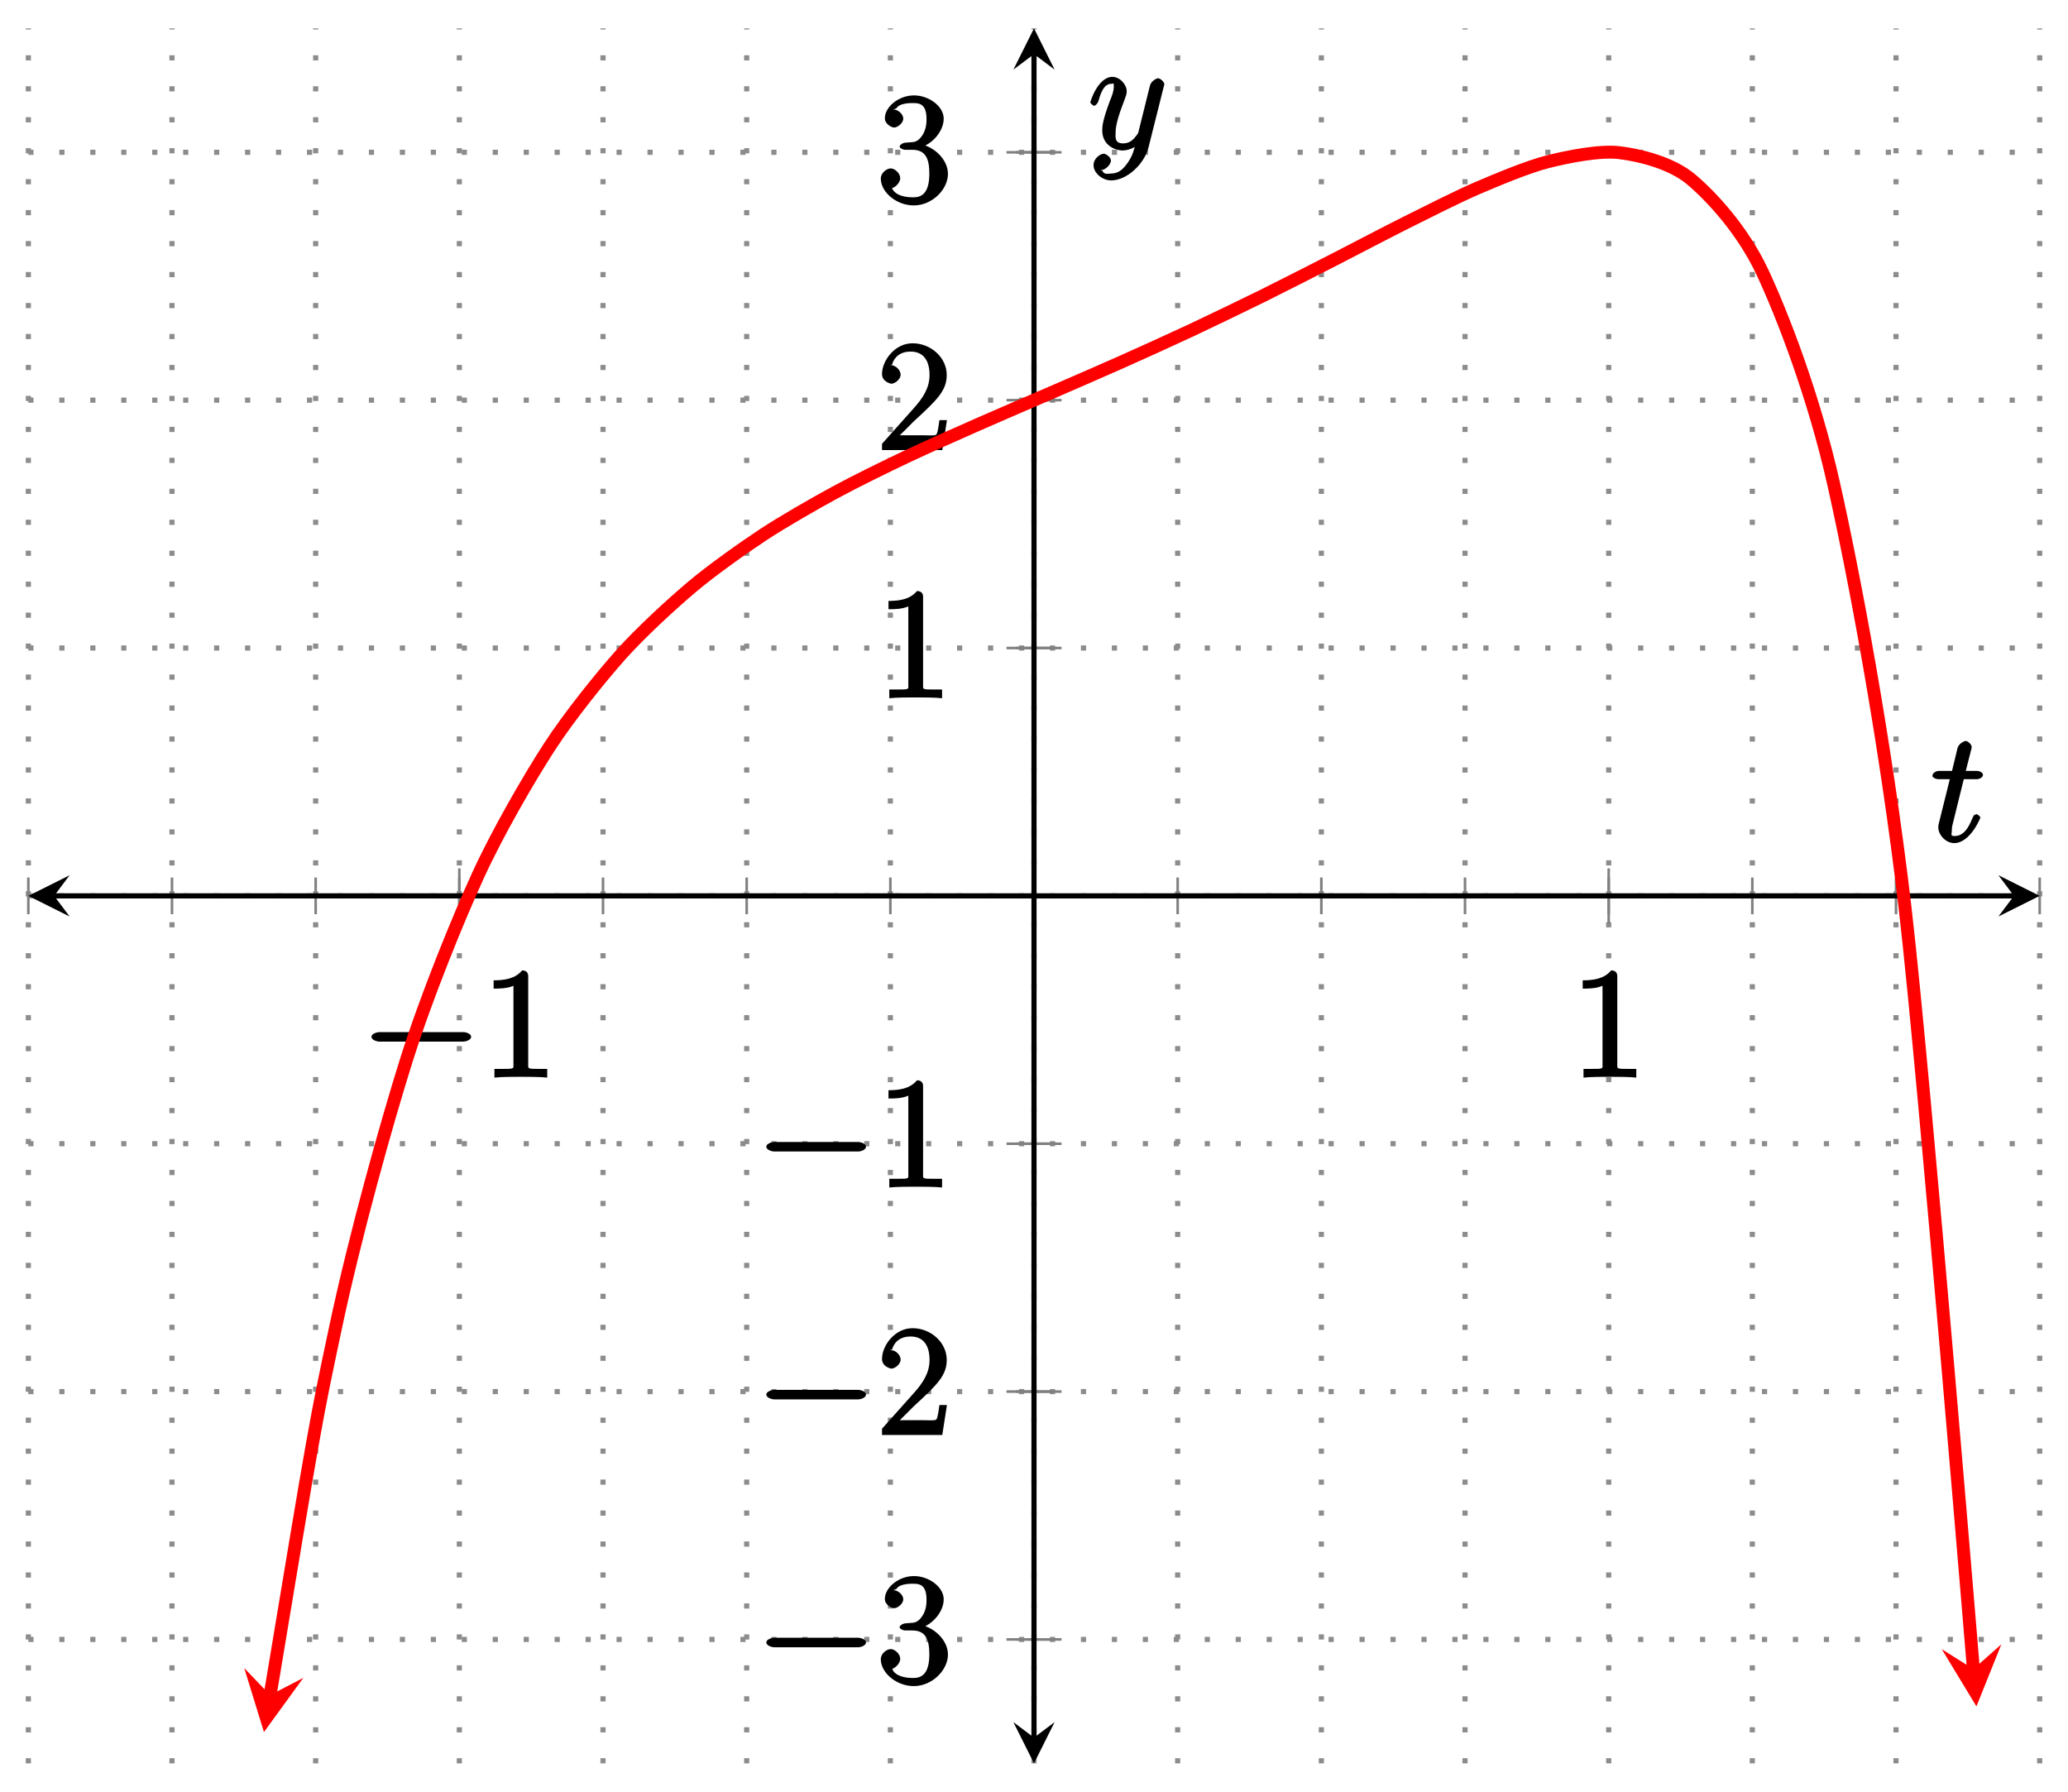
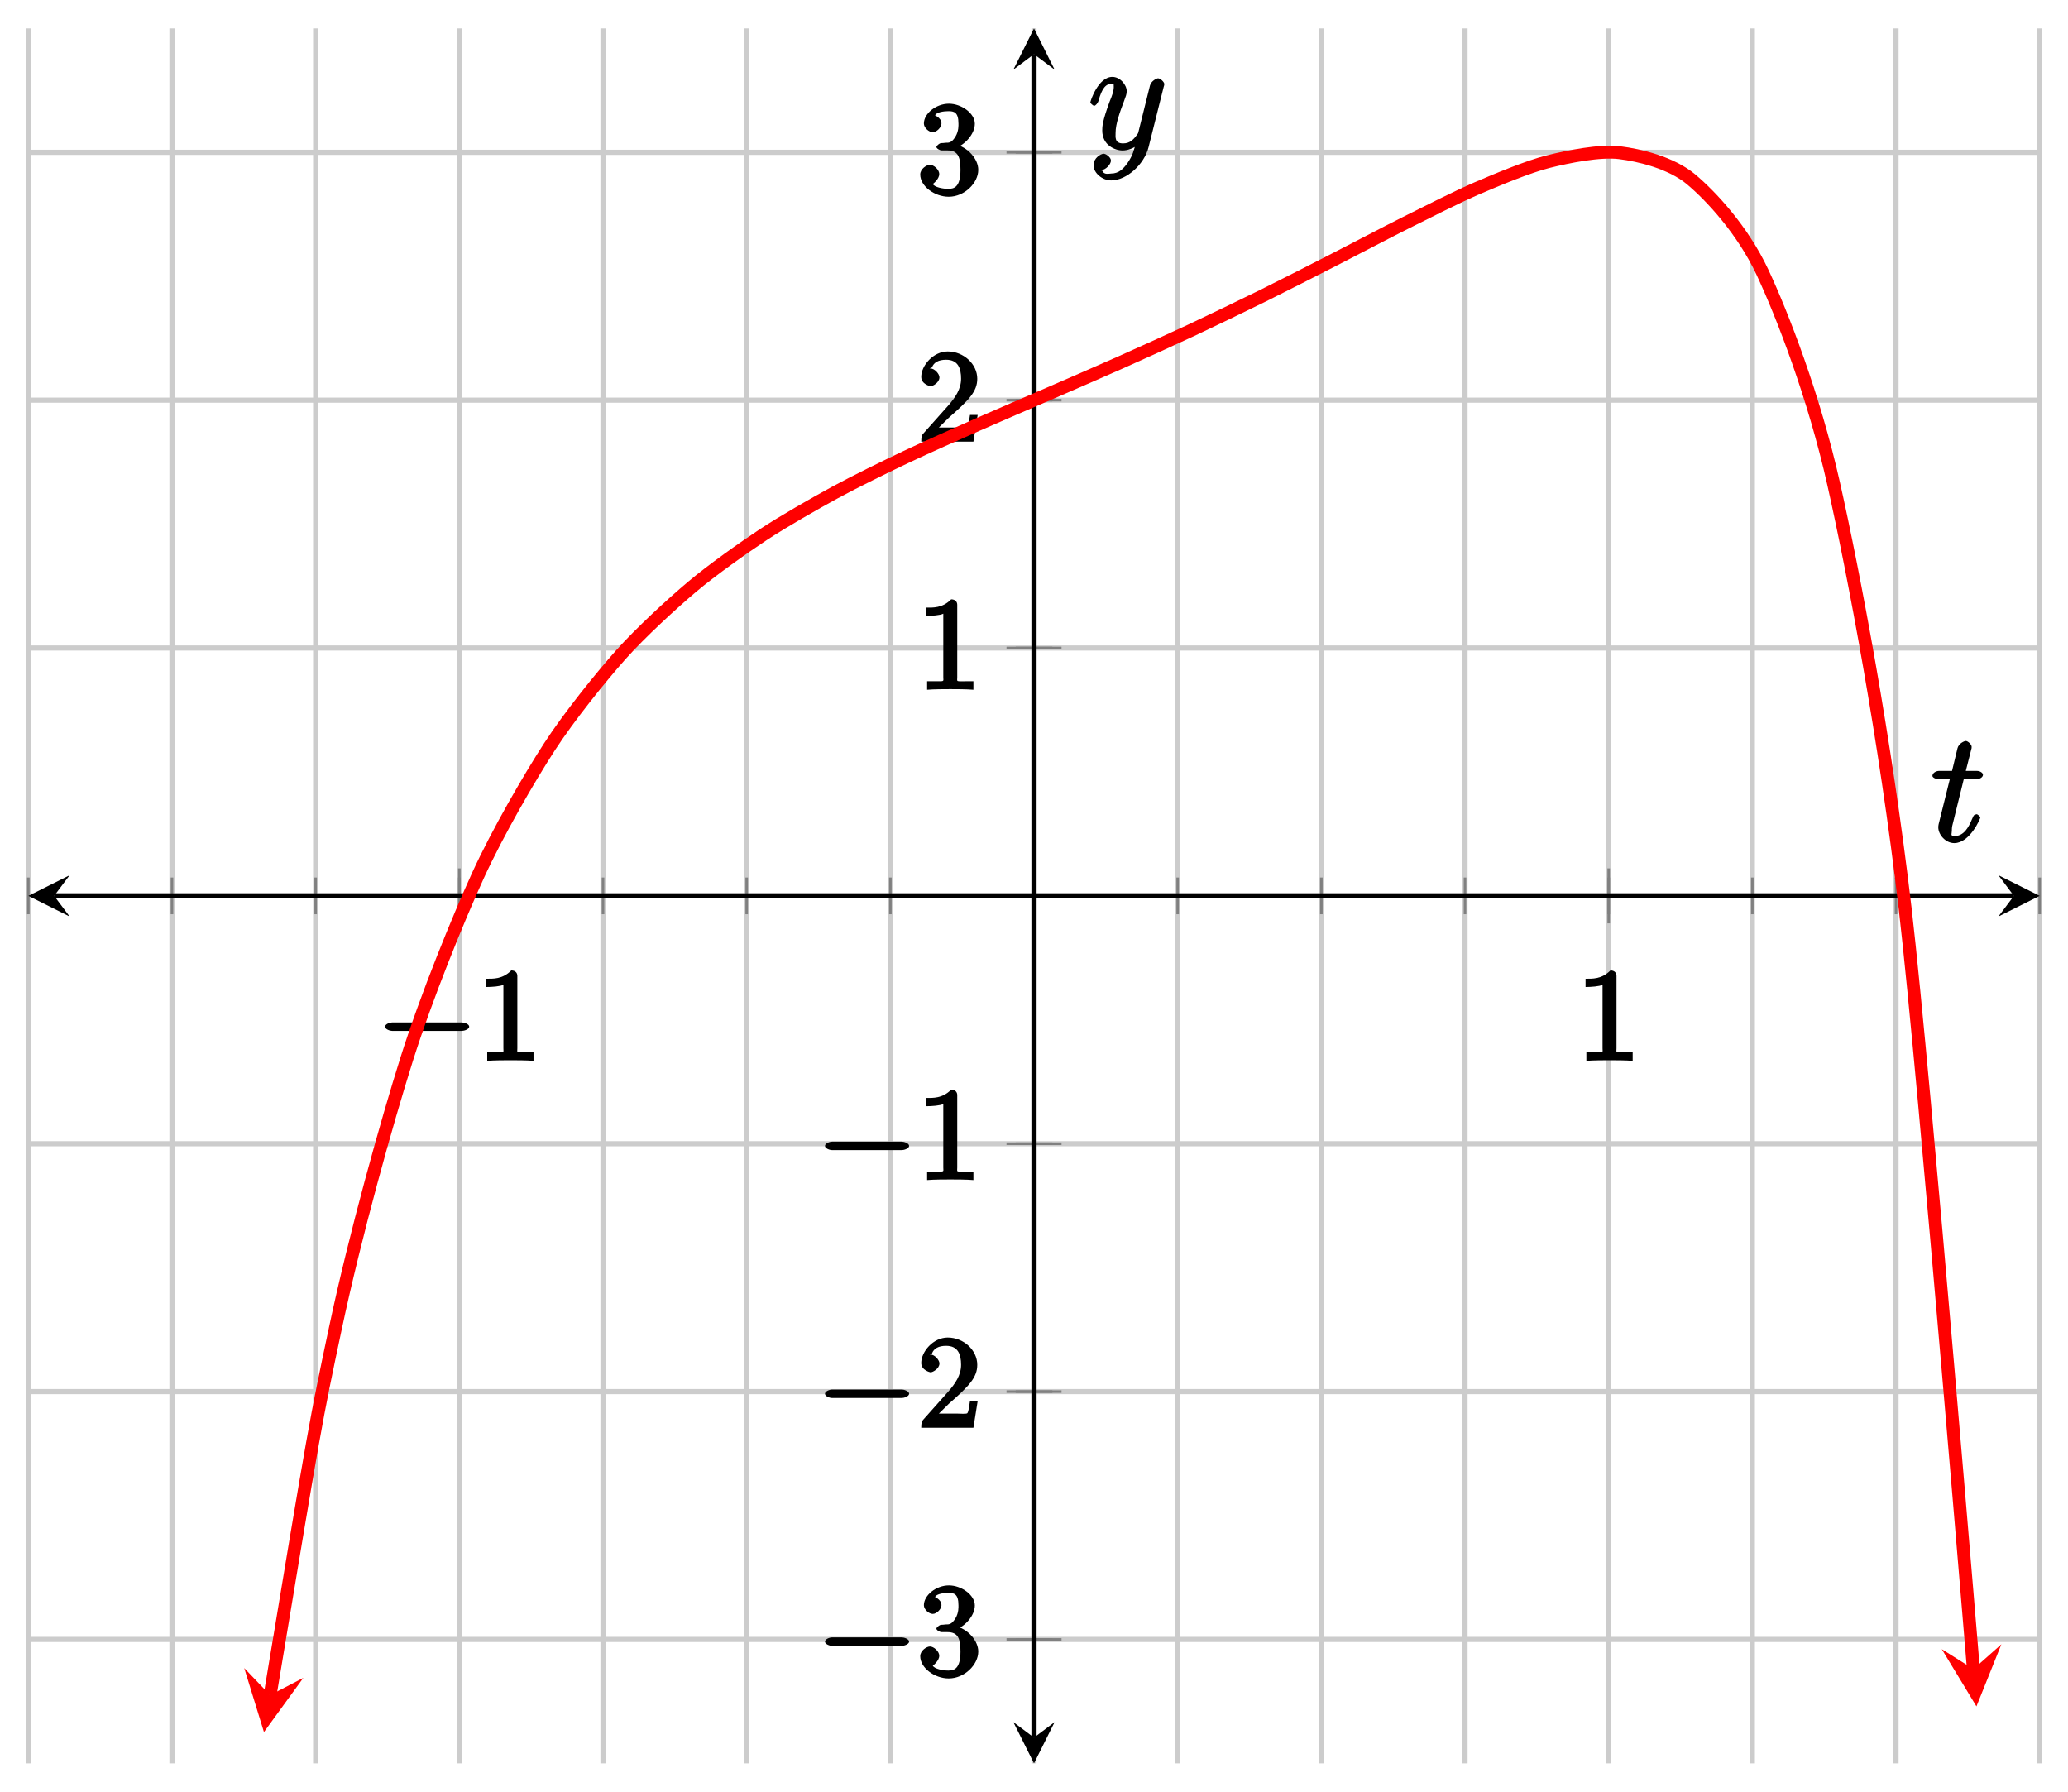
<svg xmlns="http://www.w3.org/2000/svg" xmlns:xlink="http://www.w3.org/1999/xlink" width="159.79pt" height="138.42pt" viewBox="0 0 159.79 138.42" version="1.1">
  <defs>
    <g>
      <symbol overflow="visible" id="glyph0-0">
        <path style="stroke:none;" d="" />
      </symbol>
      <symbol overflow="visible" id="glyph0-1">
-         <path style="stroke:none;" d="M 7.875 -2.75 C 8.078 -2.75 8.484 -2.875 8.484 -3.125 C 8.484 -3.359 8.078 -3.484 7.875 -3.484 L 1.406 -3.484 C 1.203 -3.484 0.781 -3.359 0.781 -3.125 C 0.781 -2.875 1.203 -2.75 1.406 -2.75 Z M 7.875 -2.75 " />
+         <path style="stroke:none;" d="M 6.562 -2.297 C 6.734 -2.297 7.125 -2.422 7.125 -2.625 C 7.125 -2.828 6.734 -2.953 6.562 -2.953 L 1.172 -2.953 C 1 -2.953 0.625 -2.828 0.625 -2.625 C 0.625 -2.422 1 -2.297 1.172 -2.297 Z M 6.562 -2.297 " />
      </symbol>
      <symbol overflow="visible" id="glyph1-0">
        <path style="stroke:none;" d="" />
      </symbol>
      <symbol overflow="visible" id="glyph1-1">
-         <path style="stroke:none;" d="M 3.594 -7.812 C 3.594 -8.078 3.438 -8.25 3.125 -8.25 C 2.797 -7.875 2.312 -7.484 0.922 -7.484 L 0.922 -6.844 C 1.359 -6.844 1.953 -6.844 2.453 -7.062 L 2.453 -1.062 C 2.453 -0.641 2.578 -0.641 1.531 -0.641 L 0.984 -0.641 L 0.984 0.031 C 1.484 -0.031 2.641 -0.031 3.031 -0.031 C 3.438 -0.031 4.578 -0.031 5.062 0.031 L 5.062 -0.641 L 4.531 -0.641 C 3.484 -0.641 3.594 -0.641 3.594 -1.062 Z M 3.594 -7.812 " />
+         <path style="stroke:none;" d="M 3.094 -6.547 C 3.094 -6.781 2.938 -6.969 2.625 -6.969 C 1.953 -6.281 1.203 -6.328 0.703 -6.328 L 0.703 -5.688 C 1.094 -5.688 1.797 -5.734 2.016 -5.859 L 2.016 -0.953 C 2.016 -0.594 2.156 -0.641 1.266 -0.641 L 0.766 -0.641 L 0.766 0.016 C 1.297 -0.031 2.156 -0.031 2.562 -0.031 C 2.953 -0.031 3.828 -0.031 4.344 0.016 L 4.344 -0.641 L 3.859 -0.641 C 2.953 -0.641 3.094 -0.578 3.094 -0.953 Z M 3.094 -6.547 " />
      </symbol>
      <symbol overflow="visible" id="glyph1-2">
-         <path style="stroke:none;" d="M 2.203 -4.594 C 2 -4.578 1.781 -4.406 1.781 -4.297 C 1.781 -4.188 2.016 -4.047 2.219 -4.047 L 2.766 -4.047 C 3.797 -4.047 4.078 -3.344 4.078 -2.203 C 4.078 -0.641 3.438 -0.375 2.844 -0.375 C 2.266 -0.375 1.453 -0.484 1.188 -1.094 C 1.328 -1.078 1.828 -1.438 1.828 -1.859 C 1.828 -2.219 1.422 -2.609 1.094 -2.609 C 0.797 -2.609 0.328 -2.281 0.328 -1.828 C 0.328 -0.766 1.547 0.25 2.875 0.25 C 4.297 0.25 5.516 -0.984 5.516 -2.188 C 5.516 -3.281 4.469 -4.297 3.328 -4.5 L 3.328 -4.203 C 4.359 -4.5 5.188 -5.516 5.188 -6.453 C 5.188 -7.406 4.047 -8.25 2.891 -8.25 C 1.703 -8.25 0.641 -7.359 0.641 -6.484 C 0.641 -6.016 1.188 -5.766 1.359 -5.766 C 1.609 -5.766 2.062 -6.094 2.062 -6.453 C 2.062 -6.844 1.609 -7.156 1.344 -7.156 C 1.281 -7.156 1.25 -7.156 1.531 -7.25 C 1.781 -7.703 2.797 -7.656 2.859 -7.656 C 3.25 -7.656 3.859 -7.625 3.859 -6.453 C 3.859 -6.234 3.875 -5.672 3.531 -5.156 C 3.172 -4.625 2.875 -4.641 2.562 -4.625 Z M 2.203 -4.594 " />
+         <path style="stroke:none;" d="M 2.891 -3.516 C 3.703 -3.781 4.453 -4.641 4.453 -5.422 C 4.453 -6.234 3.406 -6.969 2.453 -6.969 C 1.453 -6.969 0.516 -6.203 0.516 -5.438 C 0.516 -5.109 0.906 -4.766 1.203 -4.766 C 1.5 -4.766 1.875 -5.141 1.875 -5.438 C 1.875 -5.938 1.234 -6.094 1.391 -6.094 C 1.516 -6.312 2.047 -6.391 2.406 -6.391 C 2.828 -6.391 3.188 -6.328 3.188 -5.438 C 3.188 -5.312 3.219 -4.859 2.953 -4.422 C 2.656 -3.938 2.453 -3.953 2.203 -3.953 C 2.125 -3.938 1.891 -3.922 1.812 -3.922 C 1.734 -3.906 1.484 -3.734 1.484 -3.625 C 1.484 -3.516 1.734 -3.359 1.906 -3.359 L 2.344 -3.359 C 3.156 -3.359 3.344 -2.844 3.344 -1.859 C 3.344 -0.516 2.844 -0.391 2.406 -0.391 C 1.969 -0.391 1.344 -0.516 1.203 -0.766 C 1.219 -0.766 1.703 -1.141 1.703 -1.531 C 1.703 -1.891 1.266 -2.25 0.984 -2.25 C 0.734 -2.25 0.234 -1.938 0.234 -1.5 C 0.234 -0.594 1.344 0.219 2.438 0.219 C 3.656 0.219 4.719 -0.844 4.719 -1.859 C 4.719 -2.688 3.922 -3.625 2.891 -3.844 Z M 2.891 -3.516 " />
      </symbol>
      <symbol overflow="visible" id="glyph1-3">
-         <path style="stroke:none;" d="M 5.266 -2.312 L 4.859 -2.312 C 4.797 -1.953 4.75 -1.406 4.625 -1.203 C 4.547 -1.094 3.984 -1.141 3.625 -1.141 L 1.406 -1.141 L 1.516 -0.891 C 1.844 -1.156 2.562 -1.922 2.875 -2.219 C 4.703 -3.891 5.422 -4.609 5.422 -5.797 C 5.422 -7.172 4.172 -8.25 2.781 -8.25 C 1.406 -8.25 0.422 -6.906 0.422 -5.875 C 0.422 -5.266 1.109 -5.125 1.141 -5.125 C 1.406 -5.125 1.859 -5.453 1.859 -5.828 C 1.859 -6.172 1.484 -6.547 1.141 -6.547 C 1.047 -6.547 1.016 -6.547 1.203 -6.609 C 1.359 -7.203 1.859 -7.609 2.625 -7.609 C 3.641 -7.609 4.094 -6.891 4.094 -5.797 C 4.094 -4.781 3.562 -4 2.875 -3.234 L 0.422 -0.484 L 0.422 0 L 5.078 0 L 5.438 -2.312 Z M 5.266 -2.312 " />
+         <path style="stroke:none;" d="M 1.391 -0.812 L 2.438 -1.844 C 4 -3.219 4.641 -3.875 4.641 -4.859 C 4.641 -6 3.578 -6.969 2.359 -6.969 C 1.234 -6.969 0.312 -5.875 0.312 -5 C 0.312 -4.438 1 -4.281 1.031 -4.281 C 1.203 -4.281 1.719 -4.562 1.719 -4.969 C 1.719 -5.219 1.359 -5.656 1.016 -5.656 C 0.938 -5.656 0.922 -5.656 1.141 -5.734 C 1.281 -6.125 1.656 -6.328 2.234 -6.328 C 3.141 -6.328 3.391 -5.688 3.391 -4.859 C 3.391 -4.062 2.938 -3.406 2.391 -2.781 L 0.484 -0.641 C 0.375 -0.531 0.312 -0.406 0.312 0 L 4.344 0 L 4.672 -2.062 L 4.078 -2.062 C 4 -1.594 3.984 -1.281 3.875 -1.125 C 3.812 -1.047 3.281 -1.094 3.062 -1.094 L 1.266 -1.094 Z M 1.391 -0.812 " />
      </symbol>
      <symbol overflow="visible" id="glyph2-0">
        <path style="stroke:none;" d="" />
      </symbol>
      <symbol overflow="visible" id="glyph2-1">
        <path style="stroke:none;" d="M 2.406 -4.812 L 3.5 -4.812 C 3.734 -4.812 4 -4.953 4 -5.156 C 4 -5.297 3.781 -5.453 3.531 -5.453 L 2.672 -5.453 L 3.078 -7.047 C 3.125 -7.203 3.125 -7.234 3.125 -7.312 C 3.125 -7.5 2.828 -7.766 2.672 -7.766 C 2.562 -7.766 2.125 -7.578 2.031 -7.203 L 1.609 -5.453 L 0.609 -5.453 C 0.375 -5.453 0.094 -5.297 0.094 -5.062 C 0.094 -4.953 0.344 -4.812 0.578 -4.812 L 1.438 -4.812 L 0.688 -1.797 C 0.578 -1.375 0.547 -1.25 0.547 -1.094 C 0.547 -0.531 1.109 0.125 1.781 0.125 C 2.984 0.125 3.797 -1.766 3.797 -1.859 C 3.797 -1.922 3.578 -2.109 3.516 -2.109 C 3.484 -2.109 3.328 -2.062 3.297 -2.016 C 3.281 -2.016 3.234 -1.891 3.141 -1.703 C 2.891 -1.094 2.516 -0.422 1.812 -0.422 C 1.453 -0.422 1.594 -0.562 1.594 -0.828 C 1.594 -0.844 1.594 -1.062 1.625 -1.203 L 2.516 -4.812 Z M 2.406 -4.812 " />
      </symbol>
      <symbol overflow="visible" id="glyph2-2">
        <path style="stroke:none;" d="M 3.031 1.094 C 2.703 1.547 2.359 1.906 1.766 1.906 C 1.625 1.906 1.203 2.031 1.109 1.703 C 0.906 1.641 0.969 1.641 0.984 1.641 C 1.344 1.641 1.75 1.188 1.75 0.906 C 1.75 0.641 1.359 0.375 1.188 0.375 C 0.984 0.375 0.406 0.688 0.406 1.266 C 0.406 1.875 1.094 2.438 1.766 2.438 C 2.969 2.438 4.328 1.188 4.656 -0.125 L 5.828 -4.797 C 5.844 -4.859 5.875 -4.922 5.875 -5 C 5.875 -5.172 5.562 -5.453 5.391 -5.453 C 5.281 -5.453 4.859 -5.25 4.766 -4.891 L 3.891 -1.375 C 3.828 -1.156 3.875 -1.25 3.781 -1.109 C 3.531 -0.781 3.266 -0.422 2.688 -0.422 C 2.016 -0.422 2.109 -0.922 2.109 -1.25 C 2.109 -1.922 2.438 -2.844 2.766 -3.703 C 2.891 -4.047 2.969 -4.219 2.969 -4.453 C 2.969 -4.953 2.453 -5.562 1.859 -5.562 C 0.766 -5.562 0.156 -3.688 0.156 -3.578 C 0.156 -3.531 0.375 -3.328 0.453 -3.328 C 0.562 -3.328 0.734 -3.531 0.781 -3.688 C 1.062 -4.703 1.359 -5.031 1.828 -5.031 C 1.938 -5.031 1.969 -5.172 1.969 -4.781 C 1.969 -4.469 1.844 -4.125 1.656 -3.672 C 1.078 -2.109 1.078 -1.703 1.078 -1.422 C 1.078 -0.281 2.062 0.125 2.656 0.125 C 3 0.125 3.531 -0.031 3.844 -0.344 L 3.688 -0.516 C 3.516 0.141 3.438 0.5 3.031 1.094 Z M 3.031 1.094 " />
      </symbol>
    </g>
    <clipPath id="clip1">
      <path d="M 6 2.191 L 157.602 2.191 L 157.602 136.23 L 6 136.23 Z M 6 2.191 " />
    </clipPath>
  </defs>
  <g id="surface1">
-     <path style="fill:none;stroke-width:0.399;stroke-linecap:butt;stroke-linejoin:miter;stroke:rgb(54.999%,54.999%,54.999%);stroke-opacity:1;stroke-dasharray:0.399,1.993;stroke-miterlimit:10;" d="M 0.001 -0 L 0.001 134.039 M 11.099 -0 L 11.099 134.039 M 22.201 -0 L 22.201 134.039 M 33.302 -0 L 33.302 134.039 M 44.404 -0 L 44.404 134.039 M 55.505 -0 L 55.505 134.039 M 66.607 -0 L 66.607 134.039 M 77.705 -0 L 77.705 134.039 M 88.806 -0 L 88.806 134.039 M 99.908 -0 L 99.908 134.039 M 111.009 -0 L 111.009 134.039 M 122.111 -0 L 122.111 134.039 M 133.208 -0 L 133.208 134.039 M 144.31 -0 L 144.31 134.039 M 155.412 -0 L 155.412 134.039 " transform="matrix(1,0,0,-1,2.19,136.23)" />
-     <path style="fill:none;stroke-width:0.399;stroke-linecap:butt;stroke-linejoin:miter;stroke:rgb(54.999%,54.999%,54.999%);stroke-opacity:1;stroke-dasharray:0.399,1.993;stroke-miterlimit:10;" d="M 0.001 9.574 L 155.412 9.574 M 0.001 28.722 L 155.412 28.722 M 0.001 47.871 L 155.412 47.871 M 0.001 67.019 L 155.412 67.019 M 0.001 86.168 L 155.412 86.168 M 0.001 105.316 L 155.412 105.316 M 0.001 124.464 L 155.412 124.464 " transform="matrix(1,0,0,-1,2.19,136.23)" />
+     <path style="fill:none;stroke-width:0.399;stroke-linecap:butt;stroke-linejoin:miter;stroke:rgb(79.999%,79.999%,79.999%);stroke-opacity:1;stroke-miterlimit:10;" d="M 0.001 -0 L 0.001 134.039 M 11.099 -0 L 11.099 134.039 M 22.201 -0 L 22.201 134.039 M 33.302 -0 L 33.302 134.039 M 44.404 -0 L 44.404 134.039 M 55.505 -0 L 55.505 134.039 M 66.607 -0 L 66.607 134.039 M 77.705 -0 L 77.705 134.039 M 88.806 -0 L 88.806 134.039 M 99.908 -0 L 99.908 134.039 M 111.009 -0 L 111.009 134.039 M 122.111 -0 L 122.111 134.039 M 133.208 -0 L 133.208 134.039 M 144.31 -0 L 144.31 134.039 M 155.412 -0 L 155.412 134.039 " transform="matrix(1,0,0,-1,2.19,136.23)" />
+     <path style="fill:none;stroke-width:0.399;stroke-linecap:butt;stroke-linejoin:miter;stroke:rgb(79.999%,79.999%,79.999%);stroke-opacity:1;stroke-miterlimit:10;" d="M 0.001 9.574 L 155.412 9.574 M 0.001 28.722 L 155.412 28.722 M 0.001 47.871 L 155.412 47.871 M 0.001 67.019 L 155.412 67.019 M 0.001 86.168 L 155.412 86.168 M 0.001 105.316 L 155.412 105.316 M 0.001 124.464 L 155.412 124.464 " transform="matrix(1,0,0,-1,2.19,136.23)" />
    <path style="fill:none;stroke-width:0.199;stroke-linecap:butt;stroke-linejoin:miter;stroke:rgb(50%,50%,50%);stroke-opacity:1;stroke-miterlimit:10;" d="M 0.001 65.601 L 0.001 68.437 M 11.099 65.601 L 11.099 68.437 M 22.201 65.601 L 22.201 68.437 M 33.302 65.601 L 33.302 68.437 M 44.404 65.601 L 44.404 68.437 M 55.505 65.601 L 55.505 68.437 M 66.607 65.601 L 66.607 68.437 M 77.705 65.601 L 77.705 68.437 M 88.806 65.601 L 88.806 68.437 M 99.908 65.601 L 99.908 68.437 M 111.009 65.601 L 111.009 68.437 M 122.111 65.601 L 122.111 68.437 M 133.208 65.601 L 133.208 68.437 M 144.31 65.601 L 144.31 68.437 M 155.412 65.601 L 155.412 68.437 " transform="matrix(1,0,0,-1,2.19,136.23)" />
    <path style="fill:none;stroke-width:0.199;stroke-linecap:butt;stroke-linejoin:miter;stroke:rgb(50%,50%,50%);stroke-opacity:1;stroke-miterlimit:10;" d="M 33.302 64.894 L 33.302 69.144 M 122.111 64.894 L 122.111 69.144 " transform="matrix(1,0,0,-1,2.19,136.23)" />
    <path style="fill:none;stroke-width:0.199;stroke-linecap:butt;stroke-linejoin:miter;stroke:rgb(50%,50%,50%);stroke-opacity:1;stroke-miterlimit:10;" d="M 76.29 9.574 L 79.123 9.574 M 76.29 28.722 L 79.123 28.722 M 76.29 47.871 L 79.123 47.871 M 76.29 67.019 L 79.123 67.019 M 76.29 86.168 L 79.123 86.168 M 76.29 105.316 L 79.123 105.316 M 76.29 124.464 L 79.123 124.464 " transform="matrix(1,0,0,-1,2.19,136.23)" />
    <path style="fill:none;stroke-width:0.199;stroke-linecap:butt;stroke-linejoin:miter;stroke:rgb(50%,50%,50%);stroke-opacity:1;stroke-miterlimit:10;" d="M 75.58 9.574 L 79.833 9.574 M 75.58 28.722 L 79.833 28.722 M 75.58 47.871 L 79.833 47.871 M 75.58 86.168 L 79.833 86.168 M 75.58 105.316 L 79.833 105.316 M 75.58 124.464 L 79.833 124.464 " transform="matrix(1,0,0,-1,2.19,136.23)" />
    <path style="fill:none;stroke-width:0.399;stroke-linecap:butt;stroke-linejoin:miter;stroke:rgb(0%,0%,0%);stroke-opacity:1;stroke-miterlimit:10;" d="M 1.994 67.019 L 153.419 67.019 " transform="matrix(1,0,0,-1,2.19,136.23)" />
    <path style=" stroke:none;fill-rule:nonzero;fill:rgb(0%,0%,0%);fill-opacity:1;" d="M 2.191 69.211 L 5.379 70.805 L 4.184 69.211 L 5.379 67.617 " />
    <path style=" stroke:none;fill-rule:nonzero;fill:rgb(0%,0%,0%);fill-opacity:1;" d="M 157.602 69.211 L 154.414 67.617 L 155.609 69.211 L 154.414 70.805 " />
    <path style="fill:none;stroke-width:0.399;stroke-linecap:butt;stroke-linejoin:miter;stroke:rgb(0%,0%,0%);stroke-opacity:1;stroke-miterlimit:10;" d="M 77.705 1.992 L 77.705 132.046 " transform="matrix(1,0,0,-1,2.19,136.23)" />
    <path style=" stroke:none;fill-rule:nonzero;fill:rgb(0%,0%,0%);fill-opacity:1;" d="M 79.895 136.23 L 81.488 133.043 L 79.895 134.238 L 78.301 133.043 " />
    <path style=" stroke:none;fill-rule:nonzero;fill:rgb(0%,0%,0%);fill-opacity:1;" d="M 79.895 2.191 L 78.301 5.379 L 79.895 4.184 L 81.488 5.379 " />
    <g style="fill:rgb(0%,0%,0%);fill-opacity:1;">
-       <use xlink:href="#glyph0-1" x="27.92" y="83.22" />
+       <use xlink:href="#glyph0-1" x="29.13" y="81.94" />
    </g>
    <g style="fill:rgb(0%,0%,0%);fill-opacity:1;">
-       <use xlink:href="#glyph1-1" x="37.22" y="83.22" />
+       <use xlink:href="#glyph1-1" x="36.88" y="81.94" />
    </g>
    <g style="fill:rgb(0%,0%,0%);fill-opacity:1;">
-       <use xlink:href="#glyph1-1" x="121.37" y="83.22" />
+       <use xlink:href="#glyph1-1" x="121.81" y="81.94" />
    </g>
    <g style="fill:rgb(0%,0%,0%);fill-opacity:1;">
-       <use xlink:href="#glyph0-1" x="58.43" y="130.01" />
+       <use xlink:href="#glyph0-1" x="63.12" y="129.45" />
    </g>
    <g style="fill:rgb(0%,0%,0%);fill-opacity:1;">
-       <use xlink:href="#glyph1-2" x="67.73" y="130.01" />
+       <use xlink:href="#glyph1-2" x="70.87" y="129.45" />
    </g>
    <g style="fill:rgb(0%,0%,0%);fill-opacity:1;">
-       <use xlink:href="#glyph0-1" x="58.43" y="110.86" />
+       <use xlink:href="#glyph0-1" x="63.12" y="110.3" />
    </g>
    <g style="fill:rgb(0%,0%,0%);fill-opacity:1;">
-       <use xlink:href="#glyph1-3" x="67.73" y="110.86" />
+       <use xlink:href="#glyph1-3" x="70.87" y="110.3" />
    </g>
    <g style="fill:rgb(0%,0%,0%);fill-opacity:1;">
-       <use xlink:href="#glyph0-1" x="58.43" y="91.71" />
+       <use xlink:href="#glyph0-1" x="63.12" y="91.15" />
    </g>
    <g style="fill:rgb(0%,0%,0%);fill-opacity:1;">
-       <use xlink:href="#glyph1-1" x="67.73" y="91.71" />
+       <use xlink:href="#glyph1-1" x="70.87" y="91.15" />
    </g>
    <g style="fill:rgb(0%,0%,0%);fill-opacity:1;">
-       <use xlink:href="#glyph1-1" x="67.73" y="53.91" />
+       <use xlink:href="#glyph1-1" x="70.87" y="53.27" />
    </g>
    <g style="fill:rgb(0%,0%,0%);fill-opacity:1;">
-       <use xlink:href="#glyph1-3" x="67.73" y="34.77" />
+       <use xlink:href="#glyph1-3" x="70.87" y="34.12" />
    </g>
    <g style="fill:rgb(0%,0%,0%);fill-opacity:1;">
-       <use xlink:href="#glyph1-2" x="67.73" y="15.62" />
+       <use xlink:href="#glyph1-2" x="70.87" y="14.98" />
    </g>
    <g clip-path="url(#clip1)" clip-rule="nonzero">
      <path style="fill:none;stroke-width:0.996;stroke-linecap:butt;stroke-linejoin:miter;stroke:rgb(100%,0%,0%);stroke-opacity:1;stroke-miterlimit:10;" d="M 18.681 5.273 C 22.189 26.382 22.189 26.382 23.72 33.593 C 25.247 40.808 27.701 49.542 29.232 54.398 C 30.763 59.253 33.216 65.25 34.744 68.597 C 36.275 71.945 38.728 76.16 40.259 78.523 C 41.79 80.886 44.244 83.921 45.771 85.64 C 47.302 87.355 49.755 89.609 51.287 90.898 C 52.814 92.187 55.267 93.921 56.798 94.933 C 58.33 95.941 60.783 97.343 62.314 98.175 C 63.841 99.007 66.294 100.207 67.826 100.933 C 69.357 101.66 71.81 102.746 73.337 103.421 C 74.869 104.101 77.322 105.144 78.853 105.812 C 80.38 106.476 82.837 107.535 84.365 108.218 C 85.896 108.898 88.349 110.011 89.88 110.726 C 91.408 111.445 93.861 112.628 95.392 113.382 C 96.923 114.14 99.376 115.394 100.904 116.175 C 102.435 116.957 104.888 118.25 106.419 119.015 C 107.951 119.781 110.404 121.023 111.931 121.683 C 113.462 122.339 115.915 123.367 117.447 123.746 C 118.974 124.128 121.431 124.625 122.958 124.433 C 124.49 124.246 126.943 123.66 128.474 122.378 C 130.001 121.097 132.455 118.476 133.986 115.21 C 135.517 111.941 137.97 105.644 139.498 98.828 C 141.029 92.011 143.482 79.179 145.013 66.078 C 146.54 52.976 150.525 4.402 150.29 7.285 " transform="matrix(1,0,0,-1,2.19,136.23)" />
    </g>
    <path style=" stroke:none;fill-rule:nonzero;fill:rgb(100%,0%,0%);fill-opacity:1;" d="M 20.395 133.812 L 23.438 129.625 L 20.871 130.957 L 18.871 128.867 " />
    <path style=" stroke:none;fill-rule:nonzero;fill:rgb(100%,0%,0%);fill-opacity:1;" d="M 152.715 131.828 L 154.641 127.031 L 152.48 128.945 L 150.035 127.406 " />
    <g style="fill:rgb(0%,0%,0%);fill-opacity:1;">
      <use xlink:href="#glyph2-1" x="149.22" y="65.01" />
    </g>
    <g style="fill:rgb(0%,0%,0%);fill-opacity:1;">
      <use xlink:href="#glyph2-2" x="84.09" y="11.5" />
    </g>
  </g>
</svg>
